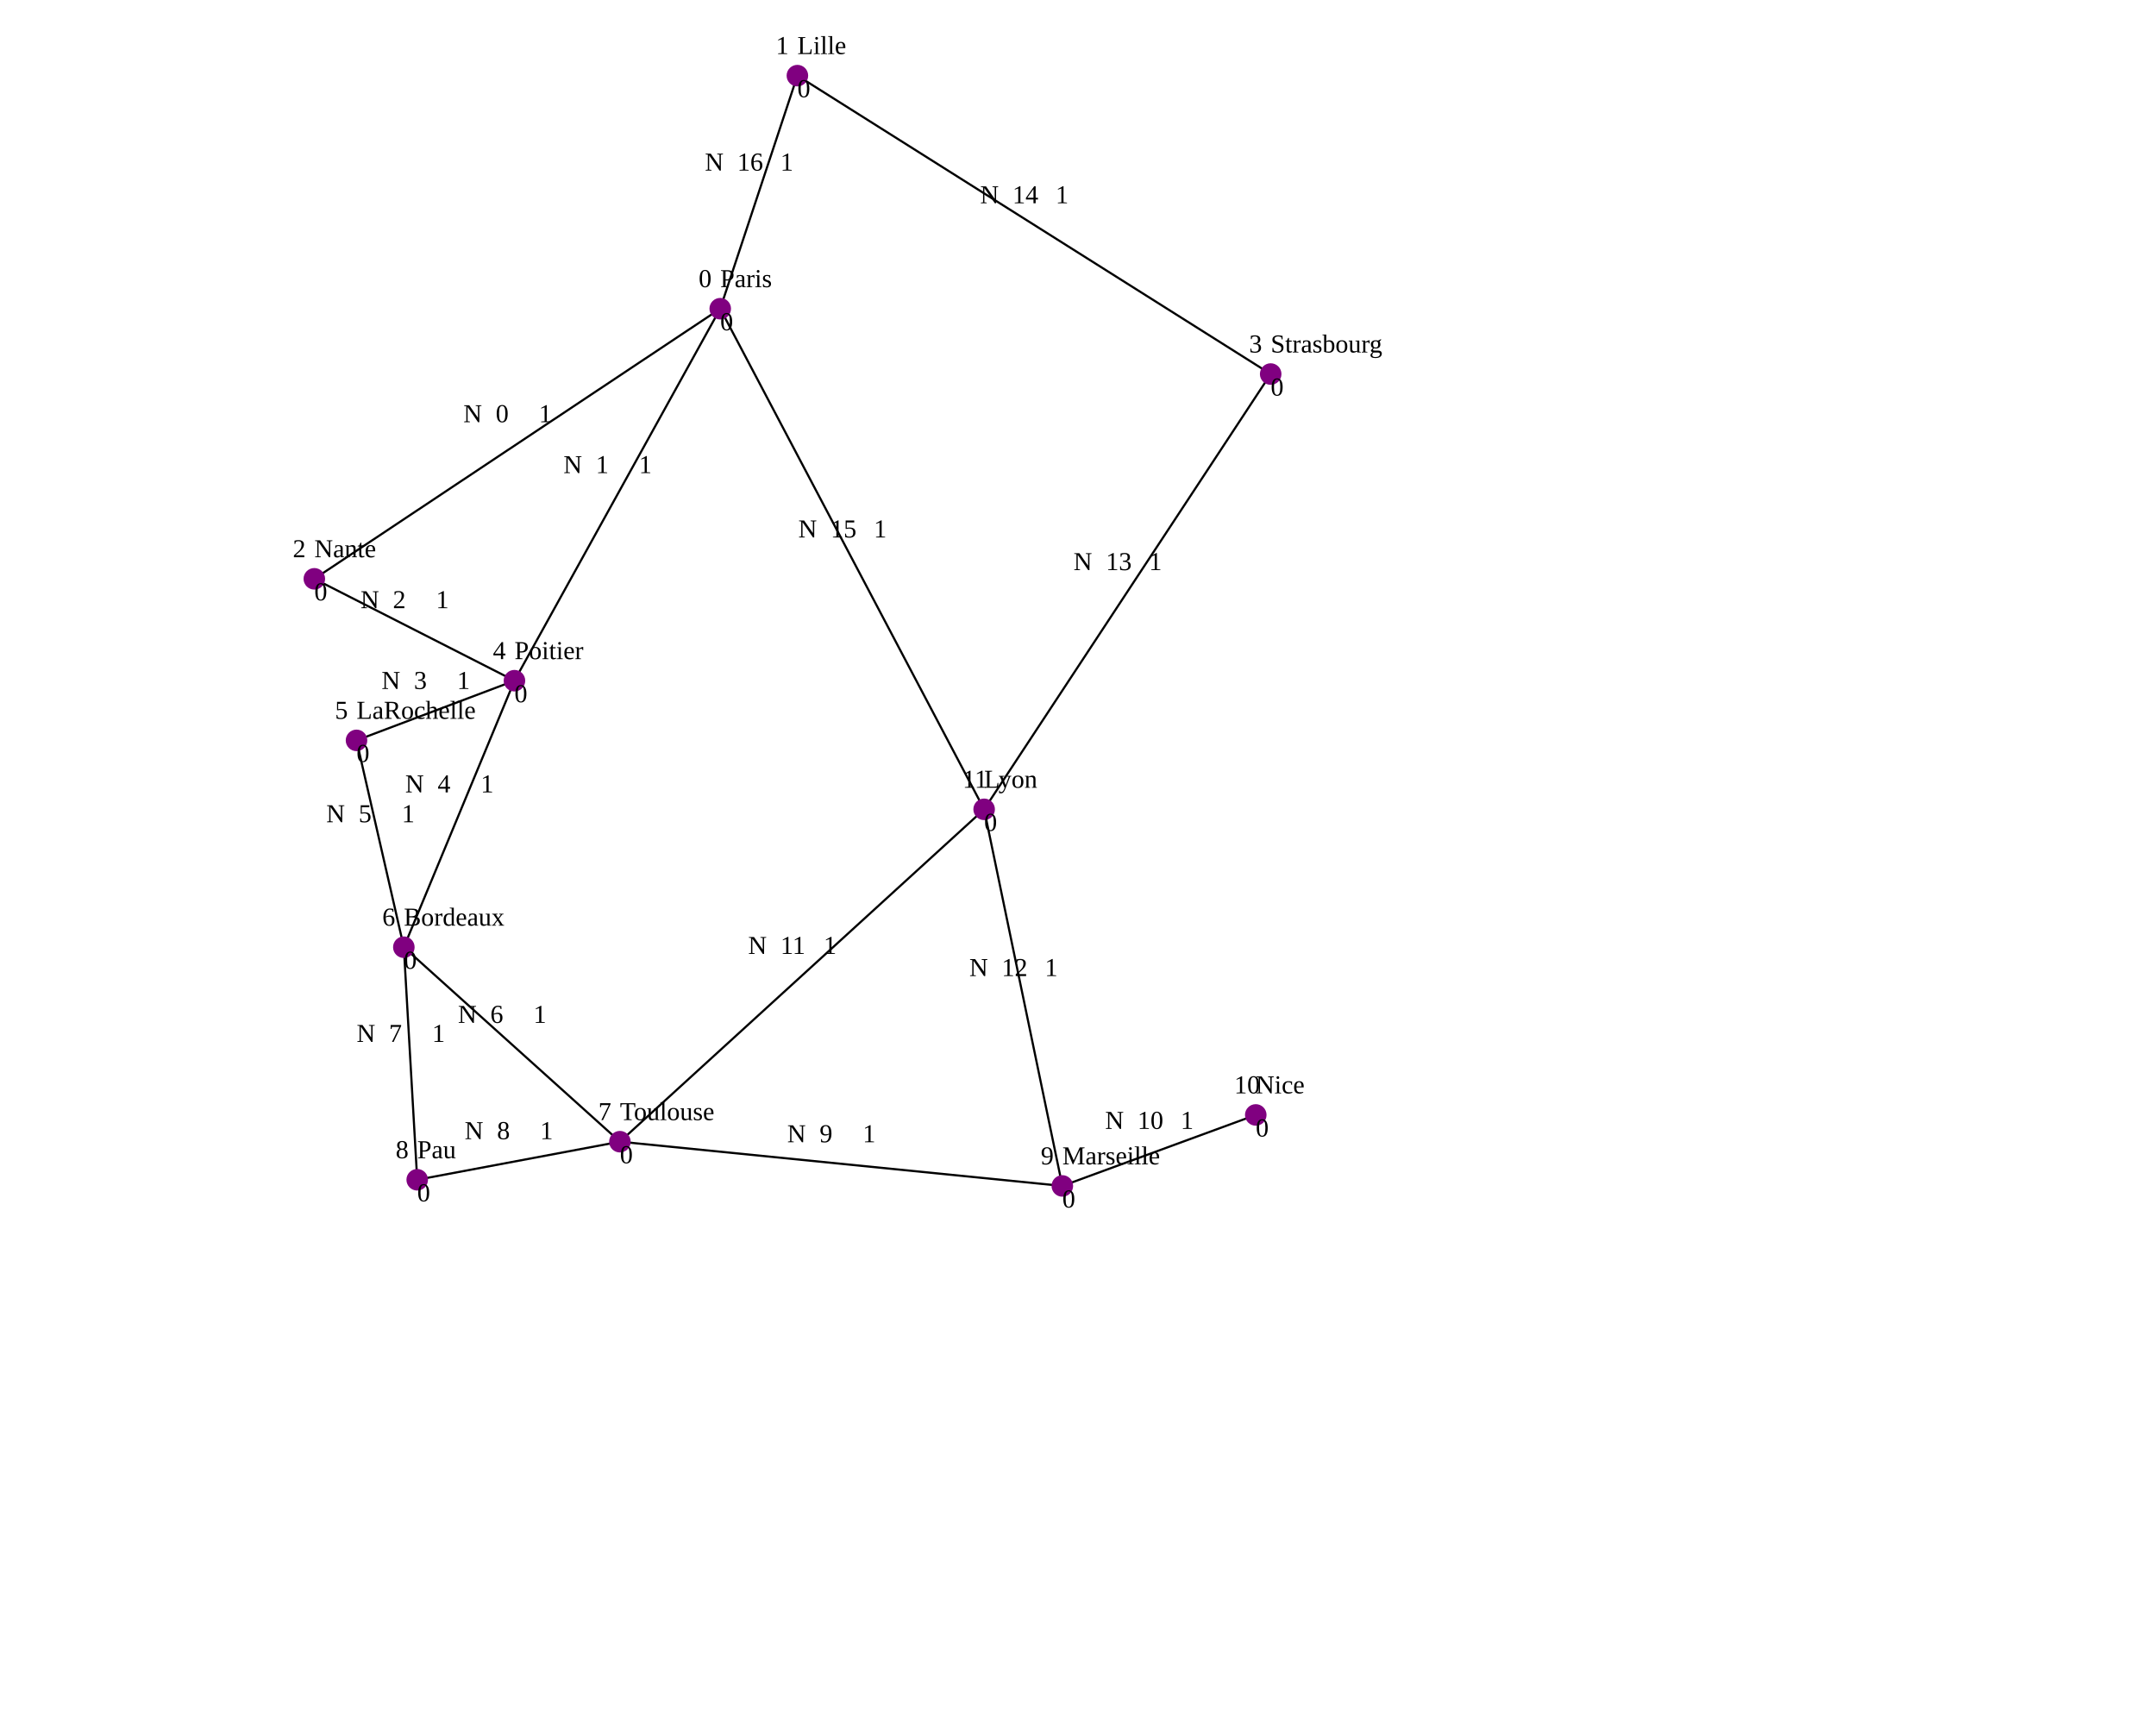
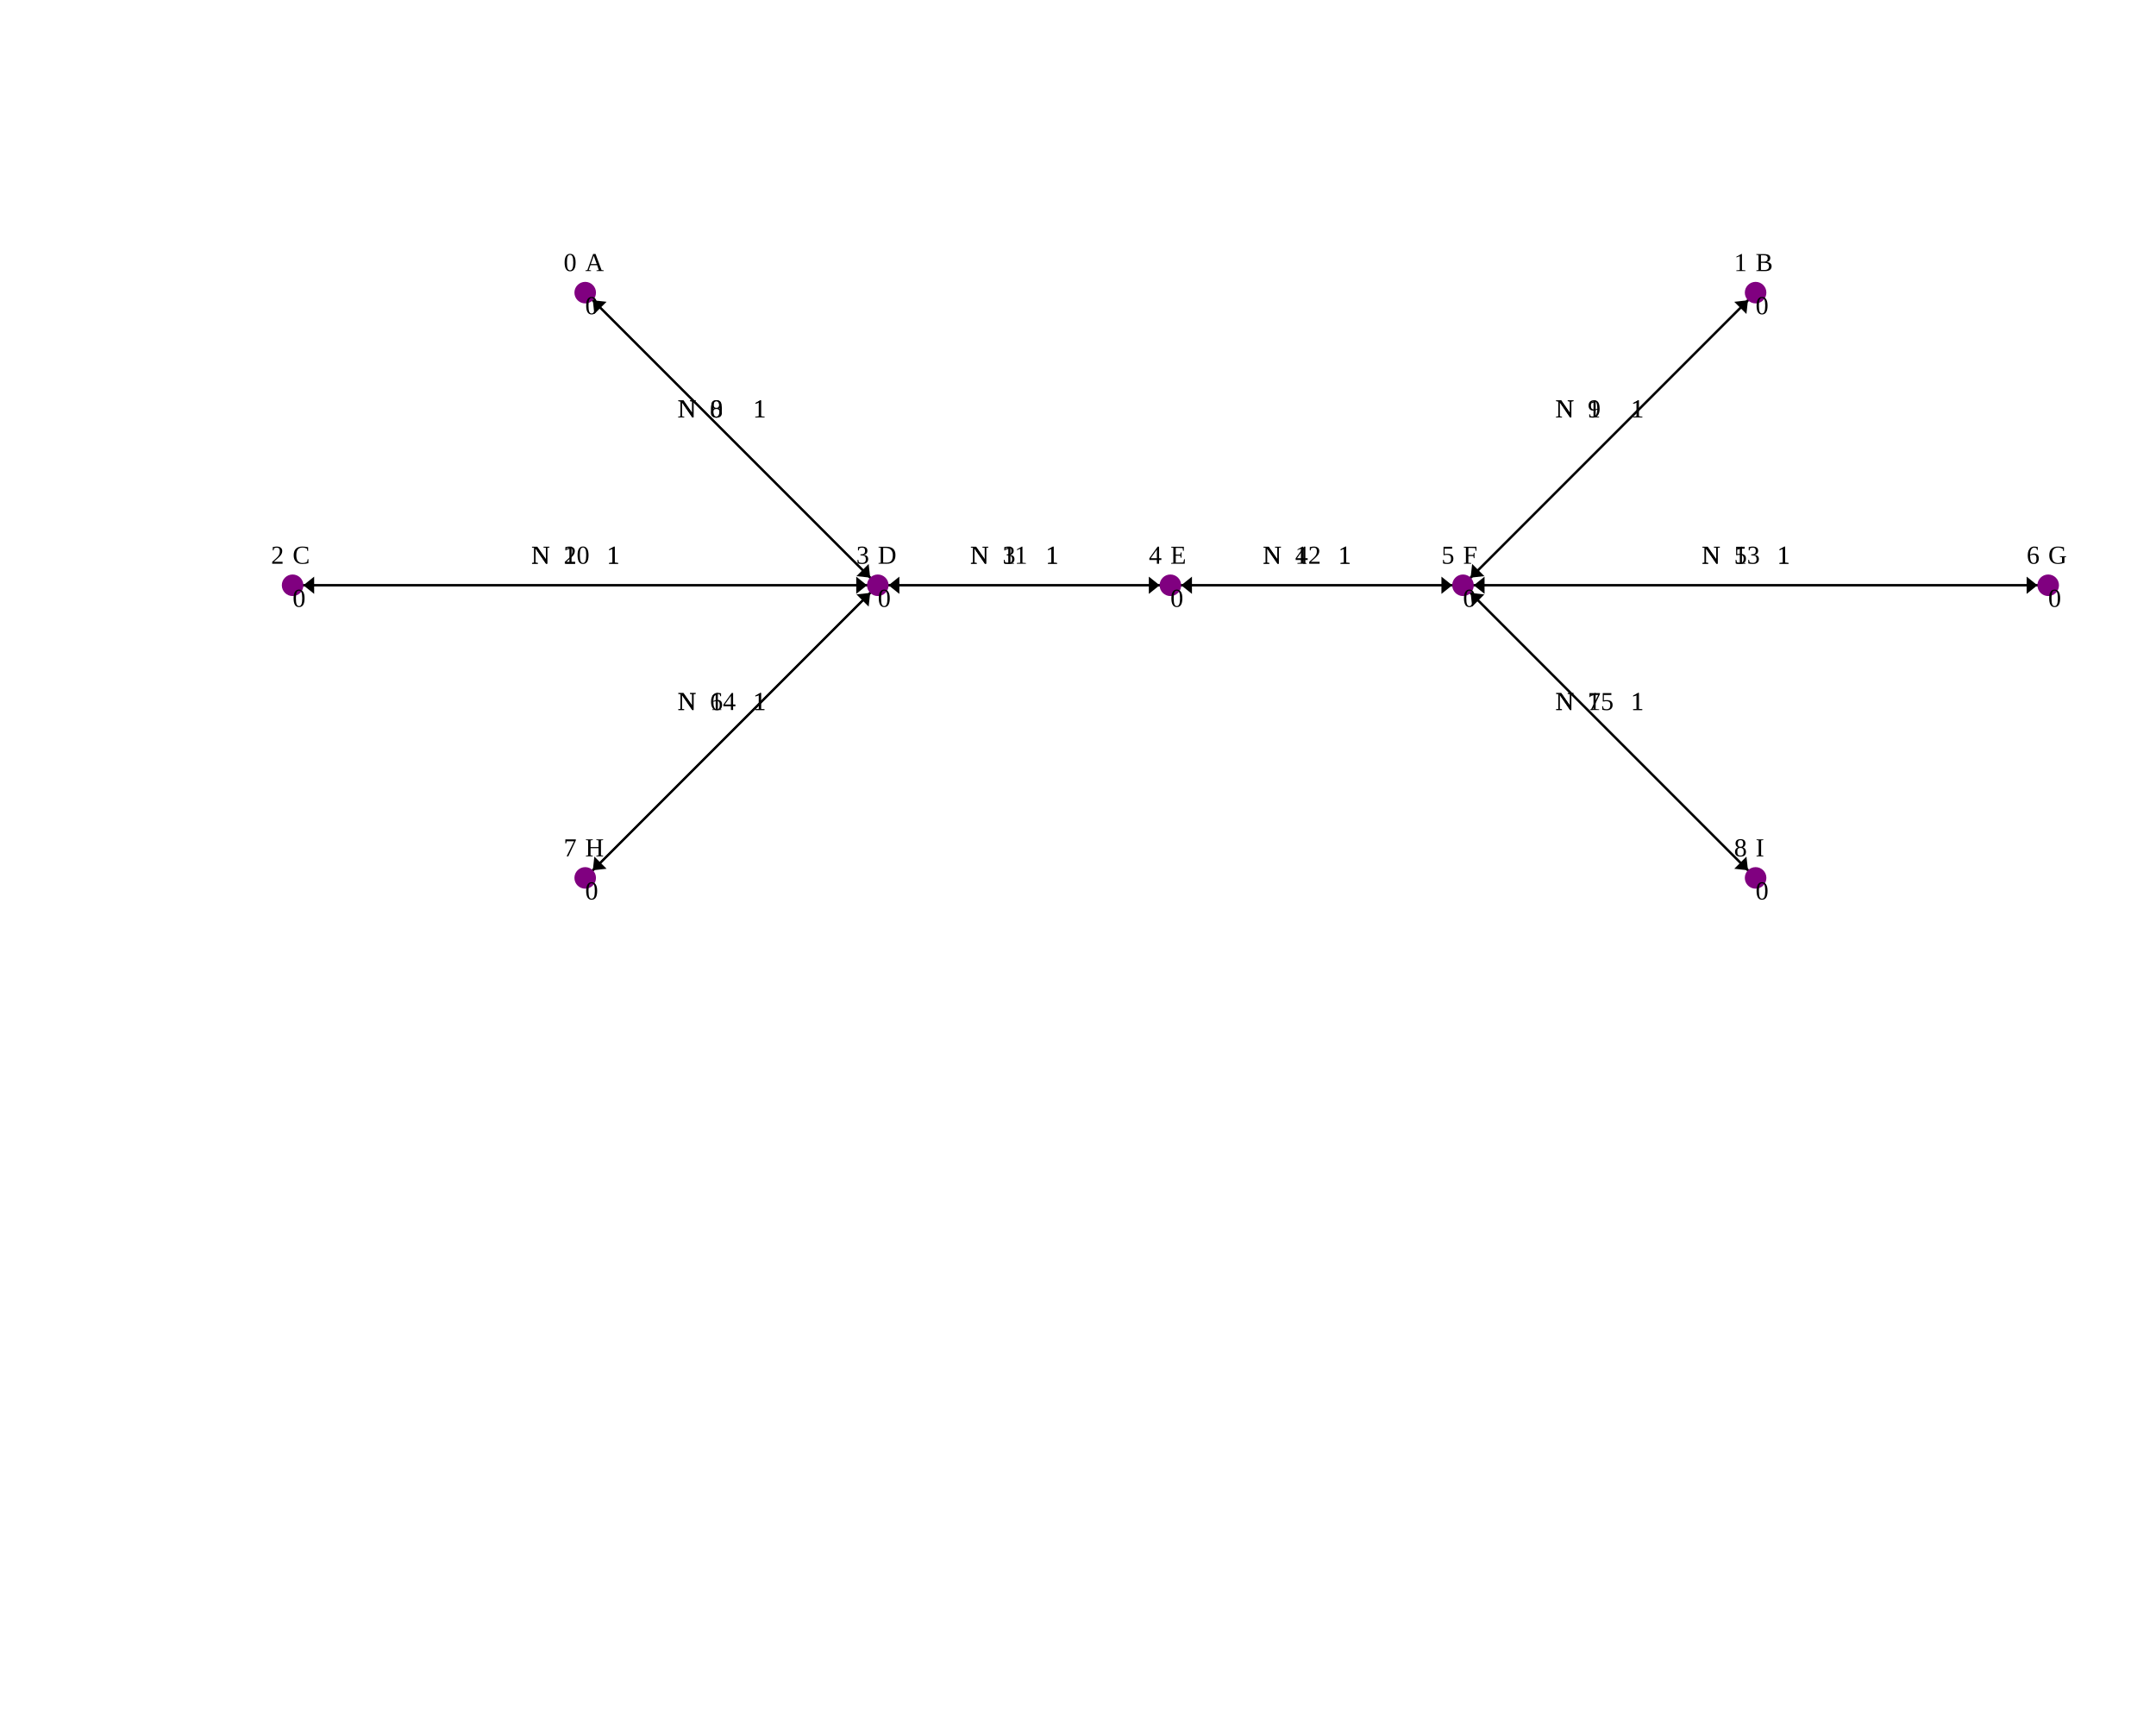
<svg xmlns="http://www.w3.org/2000/svg" version="1.1" width="1000" height="800">
-   <line x1="334.056" y1="143.167" x2="145.792" y2="268.438" stroke="black" />
-   <text x="214.924" y="195.803" fill="black">N</text>
-   <text x="229.924" y="195.803" fill="black">0</text>
-   <text x="249.924" y="195.803" fill="black">1</text>
-   <line x1="334.056" y1="143.167" x2="238.612" y2="315.683" stroke="black" />
-   <text x="261.334" y="219.425" fill="black">N</text>
-   <text x="276.334" y="219.425" fill="black">1</text>
-   <text x="296.334" y="219.425" fill="black">1</text>
-   <line x1="145.792" y1="268.438" x2="238.612" y2="315.683" stroke="black" />
-   <text x="167.202" y="282.061" fill="black">N</text>
-   <text x="182.202" y="282.061" fill="black">2</text>
-   <text x="202.202" y="282.061" fill="black">1</text>
-   <line x1="238.612" y1="315.683" x2="165.358" y2="343.362" stroke="black" />
-   <text x="176.985" y="319.523" fill="black">N</text>
-   <text x="191.985" y="319.523" fill="black">3</text>
-   <text x="211.985" y="319.523" fill="black">1</text>
-   <line x1="238.612" y1="315.683" x2="187.31" y2="439.284" stroke="black" />
-   <text x="187.961" y="367.484" fill="black">N</text>
-   <text x="202.961" y="367.484" fill="black">4</text>
-   <text x="222.961" y="367.484" fill="black">1</text>
-   <line x1="165.358" y1="343.362" x2="187.31" y2="439.284" stroke="black" />
-   <text x="151.334" y="381.323" fill="black">N</text>
-   <text x="166.334" y="381.323" fill="black">5</text>
-   <text x="186.334" y="381.323" fill="black">1</text>
-   <line x1="187.31" y1="439.284" x2="287.527" y2="529.479" stroke="black" />
-   <text x="212.419" y="474.382" fill="black">N</text>
-   <text x="227.419" y="474.382" fill="black">6</text>
-   <text x="247.419" y="474.382" fill="black">1</text>
-   <line x1="187.31" y1="439.284" x2="193.514" y2="547.137" stroke="black" />
-   <text x="165.412" y="483.21" fill="black">N</text>
-   <text x="180.412" y="483.21" fill="black">7</text>
-   <text x="200.412" y="483.21" fill="black">1</text>
-   <line x1="287.527" y1="529.479" x2="193.514" y2="547.137" stroke="black" />
-   <text x="215.521" y="528.308" fill="black">N</text>
-   <text x="230.521" y="528.308" fill="black">8</text>
-   <text x="250.521" y="528.308" fill="black">1</text>
-   <line x1="287.527" y1="529.479" x2="492.733" y2="550" stroke="black" />
-   <text x="365.13" y="529.74" fill="black">N</text>
-   <text x="380.13" y="529.74" fill="black">9</text>
-   <text x="400.13" y="529.74" fill="black">1</text>
-   <line x1="492.733" y1="550" x2="582.451" y2="517.072" stroke="black" />
-   <text x="512.592" y="523.536" fill="black">N</text>
-   <text x="527.592" y="523.536" fill="black">10</text>
-   <text x="547.592" y="523.536" fill="black">1</text>
-   <line x1="287.527" y1="529.479" x2="456.464" y2="375.336" stroke="black" />
-   <text x="346.996" y="442.408" fill="black">N</text>
-   <text x="361.996" y="442.408" fill="black">11</text>
-   <text x="381.996" y="442.408" fill="black">1</text>
-   <line x1="492.733" y1="550" x2="456.464" y2="375.336" stroke="black" />
-   <text x="449.599" y="452.668" fill="black">N</text>
-   <text x="464.599" y="452.668" fill="black">12</text>
-   <text x="484.599" y="452.668" fill="black">1</text>
-   <line x1="456.464" y1="375.336" x2="589.371" y2="173.471" stroke="black" />
-   <text x="497.918" y="264.403" fill="black">N</text>
-   <text x="512.918" y="264.403" fill="black">13</text>
-   <text x="532.918" y="264.403" fill="black">1</text>
-   <line x1="589.371" y1="173.471" x2="369.848" y2="35.076" stroke="black" />
-   <text x="454.61" y="94.273" fill="black">N</text>
-   <text x="469.61" y="94.273" fill="black">14</text>
-   <text x="489.61" y="94.273" fill="black">1</text>
-   <line x1="334.056" y1="143.167" x2="456.464" y2="375.336" stroke="black" />
-   <text x="370.26" y="249.252" fill="black">N</text>
-   <text x="385.26" y="249.252" fill="black">15</text>
-   <text x="405.26" y="249.252" fill="black">1</text>
-   <line x1="334.056" y1="143.167" x2="369.848" y2="35.076" stroke="black" />
-   <text x="326.952" y="79.121" fill="black">N</text>
-   <text x="341.952" y="79.121" fill="black">16</text>
-   <text x="361.952" y="79.121" fill="black">1</text>
-   <circle cx="334.056" cy="143.167" r="5" fill="purple" />
-   <text x="334.056" y="133.167" fill="black">Paris</text>
-   <text x="334.056" y="153.167" fill="black">0</text>
-   <text x="324.056" y="133.167" fill="black">0</text>
-   <circle cx="369.848" cy="35.076" r="5" fill="purple" />
-   <text x="369.848" y="25.076" fill="black">Lille</text>
-   <text x="369.848" y="45.076" fill="black">0</text>
-   <text x="359.848" y="25.076" fill="black">1</text>
-   <circle cx="145.792" cy="268.438" r="5" fill="purple" />
-   <text x="145.792" y="258.438" fill="black">Nante</text>
-   <text x="145.792" y="278.438" fill="black">0</text>
-   <text x="135.792" y="258.438" fill="black">2</text>
-   <circle cx="589.371" cy="173.471" r="5" fill="purple" />
-   <text x="589.371" y="163.471" fill="black">Strasbourg</text>
-   <text x="589.371" y="183.471" fill="black">0</text>
-   <text x="579.371" y="163.471" fill="black">3</text>
-   <circle cx="238.612" cy="315.683" r="5" fill="purple" />
-   <text x="238.612" y="305.683" fill="black">Poitier</text>
-   <text x="238.612" y="325.683" fill="black">0</text>
-   <text x="228.612" y="305.683" fill="black">4</text>
-   <circle cx="165.358" cy="343.362" r="5" fill="purple" />
-   <text x="165.358" y="333.362" fill="black">LaRochelle</text>
-   <text x="165.358" y="353.362" fill="black">0</text>
-   <text x="155.358" y="333.362" fill="black">5</text>
-   <circle cx="187.31" cy="439.284" r="5" fill="purple" />
-   <text x="187.31" y="429.284" fill="black">Bordeaux</text>
-   <text x="187.31" y="449.284" fill="black">0</text>
-   <text x="177.31" y="429.284" fill="black">6</text>
-   <circle cx="287.527" cy="529.479" r="5" fill="purple" />
-   <text x="287.527" y="519.479" fill="black">Toulouse</text>
-   <text x="287.527" y="539.479" fill="black">0</text>
-   <text x="277.527" y="519.479" fill="black">7</text>
-   <circle cx="193.514" cy="547.137" r="5" fill="purple" />
-   <text x="193.514" y="537.137" fill="black">Pau</text>
-   <text x="193.514" y="557.137" fill="black">0</text>
-   <text x="183.514" y="537.137" fill="black">8</text>
-   <circle cx="492.733" cy="550" r="5" fill="purple" />
-   <text x="492.733" y="540" fill="black">Marseille</text>
-   <text x="492.733" y="560" fill="black">0</text>
-   <text x="482.733" y="540" fill="black">9</text>
-   <circle cx="582.451" cy="517.072" r="5" fill="purple" />
-   <text x="582.451" y="507.072" fill="black">Nice</text>
-   <text x="582.451" y="527.072" fill="black">0</text>
-   <text x="572.451" y="507.072" fill="black">10</text>
-   <circle cx="456.464" cy="375.336" r="5" fill="purple" />
-   <text x="456.464" y="365.336" fill="black">Lyon</text>
-   <text x="456.464" y="385.336" fill="black">0</text>
-   <text x="446.464" y="365.336" fill="black">11</text>
+   <line x1="271.429" y1="135.714" x2="407.143" y2="271.429" stroke="black" />
+   <polygon points=" 403.606,267.892 397.24,267.188 402.902,261.526" style="fill:black" />
+   <text x="314.286" y="193.571" fill="black">N</text>
+   <text x="329.286" y="193.571" fill="black">0</text>
+   <text x="349.286" y="193.571" fill="black">1</text>
+   <line x1="814.286" y1="135.714" x2="678.571" y2="271.429" stroke="black" />
+   <polygon points=" 682.105,267.895 682.811,261.529 688.471,267.189" style="fill:black" />
+   <text x="721.429" y="193.571" fill="black">N</text>
+   <text x="736.429" y="193.571" fill="black">1</text>
+   <text x="756.429" y="193.571" fill="black">1</text>
+   <line x1="135.714" y1="271.429" x2="407.143" y2="271.429" stroke="black" />
+   <polygon points=" 402.143,271.429 397.143,267.428 397.143,275.429" style="fill:black" />
+   <text x="246.429" y="261.429" fill="black">N</text>
+   <text x="261.429" y="261.429" fill="black">2</text>
+   <text x="281.429" y="261.429" fill="black">1</text>
+   <line x1="407.143" y1="271.429" x2="542.857" y2="271.429" stroke="black" />
+   <polygon points=" 537.857,271.429 532.857,267.428 532.857,275.429" style="fill:black" />
+   <text x="450" y="261.429" fill="black">N</text>
+   <text x="465" y="261.429" fill="black">3</text>
+   <text x="485" y="261.429" fill="black">1</text>
+   <line x1="542.857" y1="271.429" x2="678.571" y2="271.429" stroke="black" />
+   <polygon points=" 673.571,271.429 668.571,267.428 668.571,275.429" style="fill:black" />
+   <text x="585.714" y="261.429" fill="black">N</text>
+   <text x="600.714" y="261.429" fill="black">4</text>
+   <text x="620.714" y="261.429" fill="black">1</text>
+   <line x1="678.571" y1="271.429" x2="950" y2="271.429" stroke="black" />
+   <polygon points=" 944.999,271.429 940,267.428 940,275.429" style="fill:black" />
+   <text x="789.286" y="261.429" fill="black">N</text>
+   <text x="804.286" y="261.429" fill="black">5</text>
+   <text x="824.286" y="261.429" fill="black">1</text>
+   <line x1="271.429" y1="407.143" x2="407.143" y2="271.429" stroke="black" />
+   <polygon points=" 403.61,274.961 397.244,275.67 402.902,281.327" style="fill:black" />
+   <text x="314.286" y="329.286" fill="black">N</text>
+   <text x="329.286" y="329.286" fill="black">6</text>
+   <text x="349.286" y="329.286" fill="black">1</text>
+   <line x1="814.286" y1="407.143" x2="678.571" y2="271.429" stroke="black" />
+   <polygon points=" 682.114,274.971 682.825,281.324 688.467,275.682" style="fill:black" />
+   <text x="721.429" y="329.286" fill="black">N</text>
+   <text x="736.429" y="329.286" fill="black">7</text>
+   <text x="756.429" y="329.286" fill="black">1</text>
+   <line x1="407.143" y1="271.429" x2="271.429" y2="135.714" stroke="black" />
+   <polygon points=" 274.964,139.25 275.671,145.614 281.329,139.956" style="fill:black" />
+   <text x="314.286" y="193.571" fill="black">N</text>
+   <text x="329.286" y="193.571" fill="black">8</text>
+   <text x="349.286" y="193.571" fill="black">1</text>
+   <line x1="678.571" y1="271.429" x2="814.286" y2="135.714" stroke="black" />
+   <polygon points=" 810.742,139.258 804.391,139.97 810.03,145.609" style="fill:black" />
+   <text x="721.429" y="193.571" fill="black">N</text>
+   <text x="736.429" y="193.571" fill="black">9</text>
+   <text x="756.429" y="193.571" fill="black">1</text>
+   <line x1="407.143" y1="271.429" x2="135.714" y2="271.429" stroke="black" />
+   <polygon points=" 140.714,271.429 145.714,267.428 145.714,275.429" style="fill:black" />
+   <text x="246.429" y="261.429" fill="black">N</text>
+   <text x="261.429" y="261.429" fill="black">10</text>
+   <text x="281.429" y="261.429" fill="black">1</text>
+   <line x1="542.857" y1="271.429" x2="407.143" y2="271.429" stroke="black" />
+   <polygon points=" 412.142,271.429 417.143,267.428 417.143,275.429" style="fill:black" />
+   <text x="450" y="261.429" fill="black">N</text>
+   <text x="465" y="261.429" fill="black">11</text>
+   <text x="485" y="261.429" fill="black">1</text>
+   <line x1="678.571" y1="271.429" x2="542.857" y2="271.429" stroke="black" />
+   <polygon points=" 547.858,271.429 552.857,267.428 552.857,275.429" style="fill:black" />
+   <text x="585.714" y="261.429" fill="black">N</text>
+   <text x="600.714" y="261.429" fill="black">12</text>
+   <text x="620.714" y="261.429" fill="black">1</text>
+   <line x1="950" y1="271.429" x2="678.571" y2="271.429" stroke="black" />
+   <polygon points=" 683.572,271.429 688.572,267.428 688.572,275.429" style="fill:black" />
+   <text x="789.286" y="261.429" fill="black">N</text>
+   <text x="804.286" y="261.429" fill="black">13</text>
+   <text x="824.286" y="261.429" fill="black">1</text>
+   <line x1="407.143" y1="271.429" x2="271.429" y2="407.143" stroke="black" />
+   <polygon points=" 274.966,403.606 275.672,397.242 281.329,402.9" style="fill:black" />
+   <text x="314.286" y="329.286" fill="black">N</text>
+   <text x="329.286" y="329.286" fill="black">14</text>
+   <text x="349.286" y="329.286" fill="black">1</text>
+   <line x1="678.571" y1="271.429" x2="814.286" y2="407.143" stroke="black" />
+   <polygon points=" 810.75,403.607 804.391,402.895 810.038,397.248" style="fill:black" />
+   <text x="721.429" y="329.286" fill="black">N</text>
+   <text x="736.429" y="329.286" fill="black">15</text>
+   <text x="756.429" y="329.286" fill="black">1</text>
+   <circle cx="271.429" cy="135.714" r="5" fill="purple" />
+   <text x="271.429" y="125.714" fill="black">A</text>
+   <text x="271.429" y="145.714" fill="black">0</text>
+   <text x="261.429" y="125.714" fill="black">0</text>
+   <circle cx="814.286" cy="135.714" r="5" fill="purple" />
+   <text x="814.286" y="125.714" fill="black">B</text>
+   <text x="814.286" y="145.714" fill="black">0</text>
+   <text x="804.286" y="125.714" fill="black">1</text>
+   <circle cx="135.714" cy="271.429" r="5" fill="purple" />
+   <text x="135.714" y="261.429" fill="black">C</text>
+   <text x="135.714" y="281.429" fill="black">0</text>
+   <text x="125.714" y="261.429" fill="black">2</text>
+   <circle cx="407.143" cy="271.429" r="5" fill="purple" />
+   <text x="407.143" y="261.429" fill="black">D</text>
+   <text x="407.143" y="281.429" fill="black">0</text>
+   <text x="397.143" y="261.429" fill="black">3</text>
+   <circle cx="542.857" cy="271.429" r="5" fill="purple" />
+   <text x="542.857" y="261.429" fill="black">E</text>
+   <text x="542.857" y="281.429" fill="black">0</text>
+   <text x="532.857" y="261.429" fill="black">4</text>
+   <circle cx="678.571" cy="271.429" r="5" fill="purple" />
+   <text x="678.571" y="261.429" fill="black">F</text>
+   <text x="678.571" y="281.429" fill="black">0</text>
+   <text x="668.571" y="261.429" fill="black">5</text>
+   <circle cx="950" cy="271.429" r="5" fill="purple" />
+   <text x="950" y="261.429" fill="black">G</text>
+   <text x="950" y="281.429" fill="black">0</text>
+   <text x="940" y="261.429" fill="black">6</text>
+   <circle cx="271.429" cy="407.143" r="5" fill="purple" />
+   <text x="271.429" y="397.143" fill="black">H</text>
+   <text x="271.429" y="417.143" fill="black">0</text>
+   <text x="261.429" y="397.143" fill="black">7</text>
+   <circle cx="814.286" cy="407.143" r="5" fill="purple" />
+   <text x="814.286" y="397.143" fill="black">I</text>
+   <text x="814.286" y="417.143" fill="black">0</text>
+   <text x="804.286" y="397.143" fill="black">8</text>
</svg>
